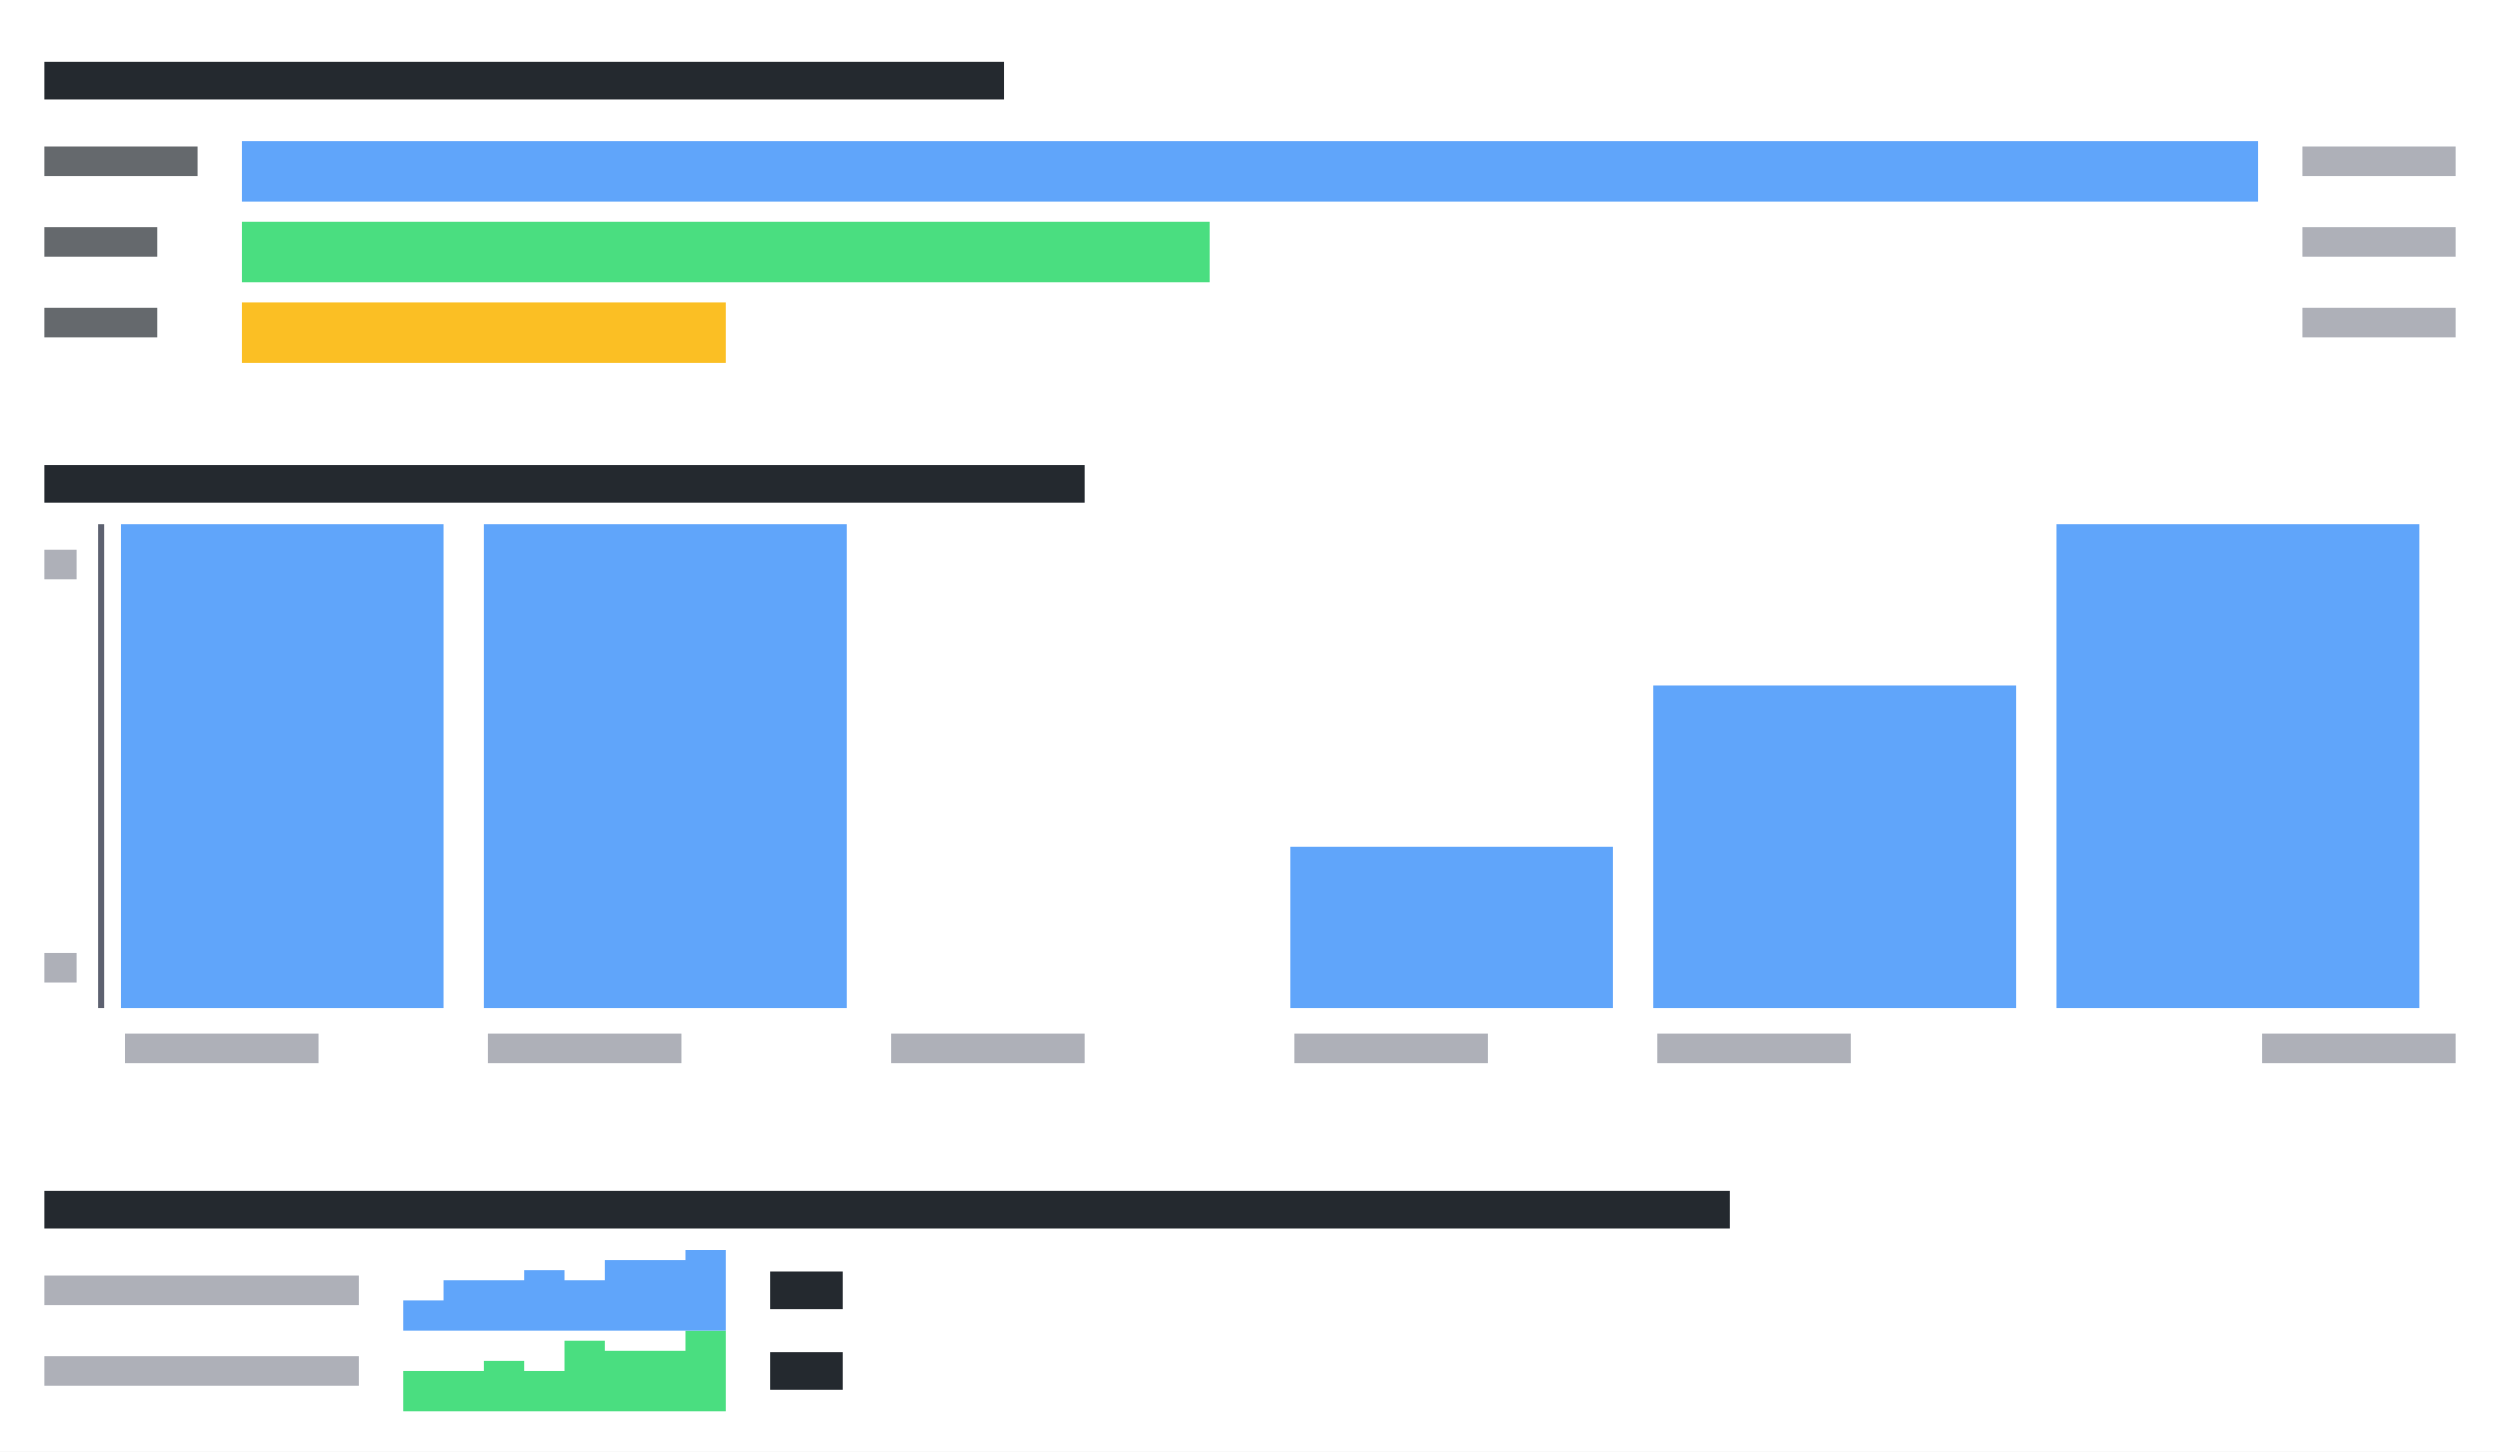
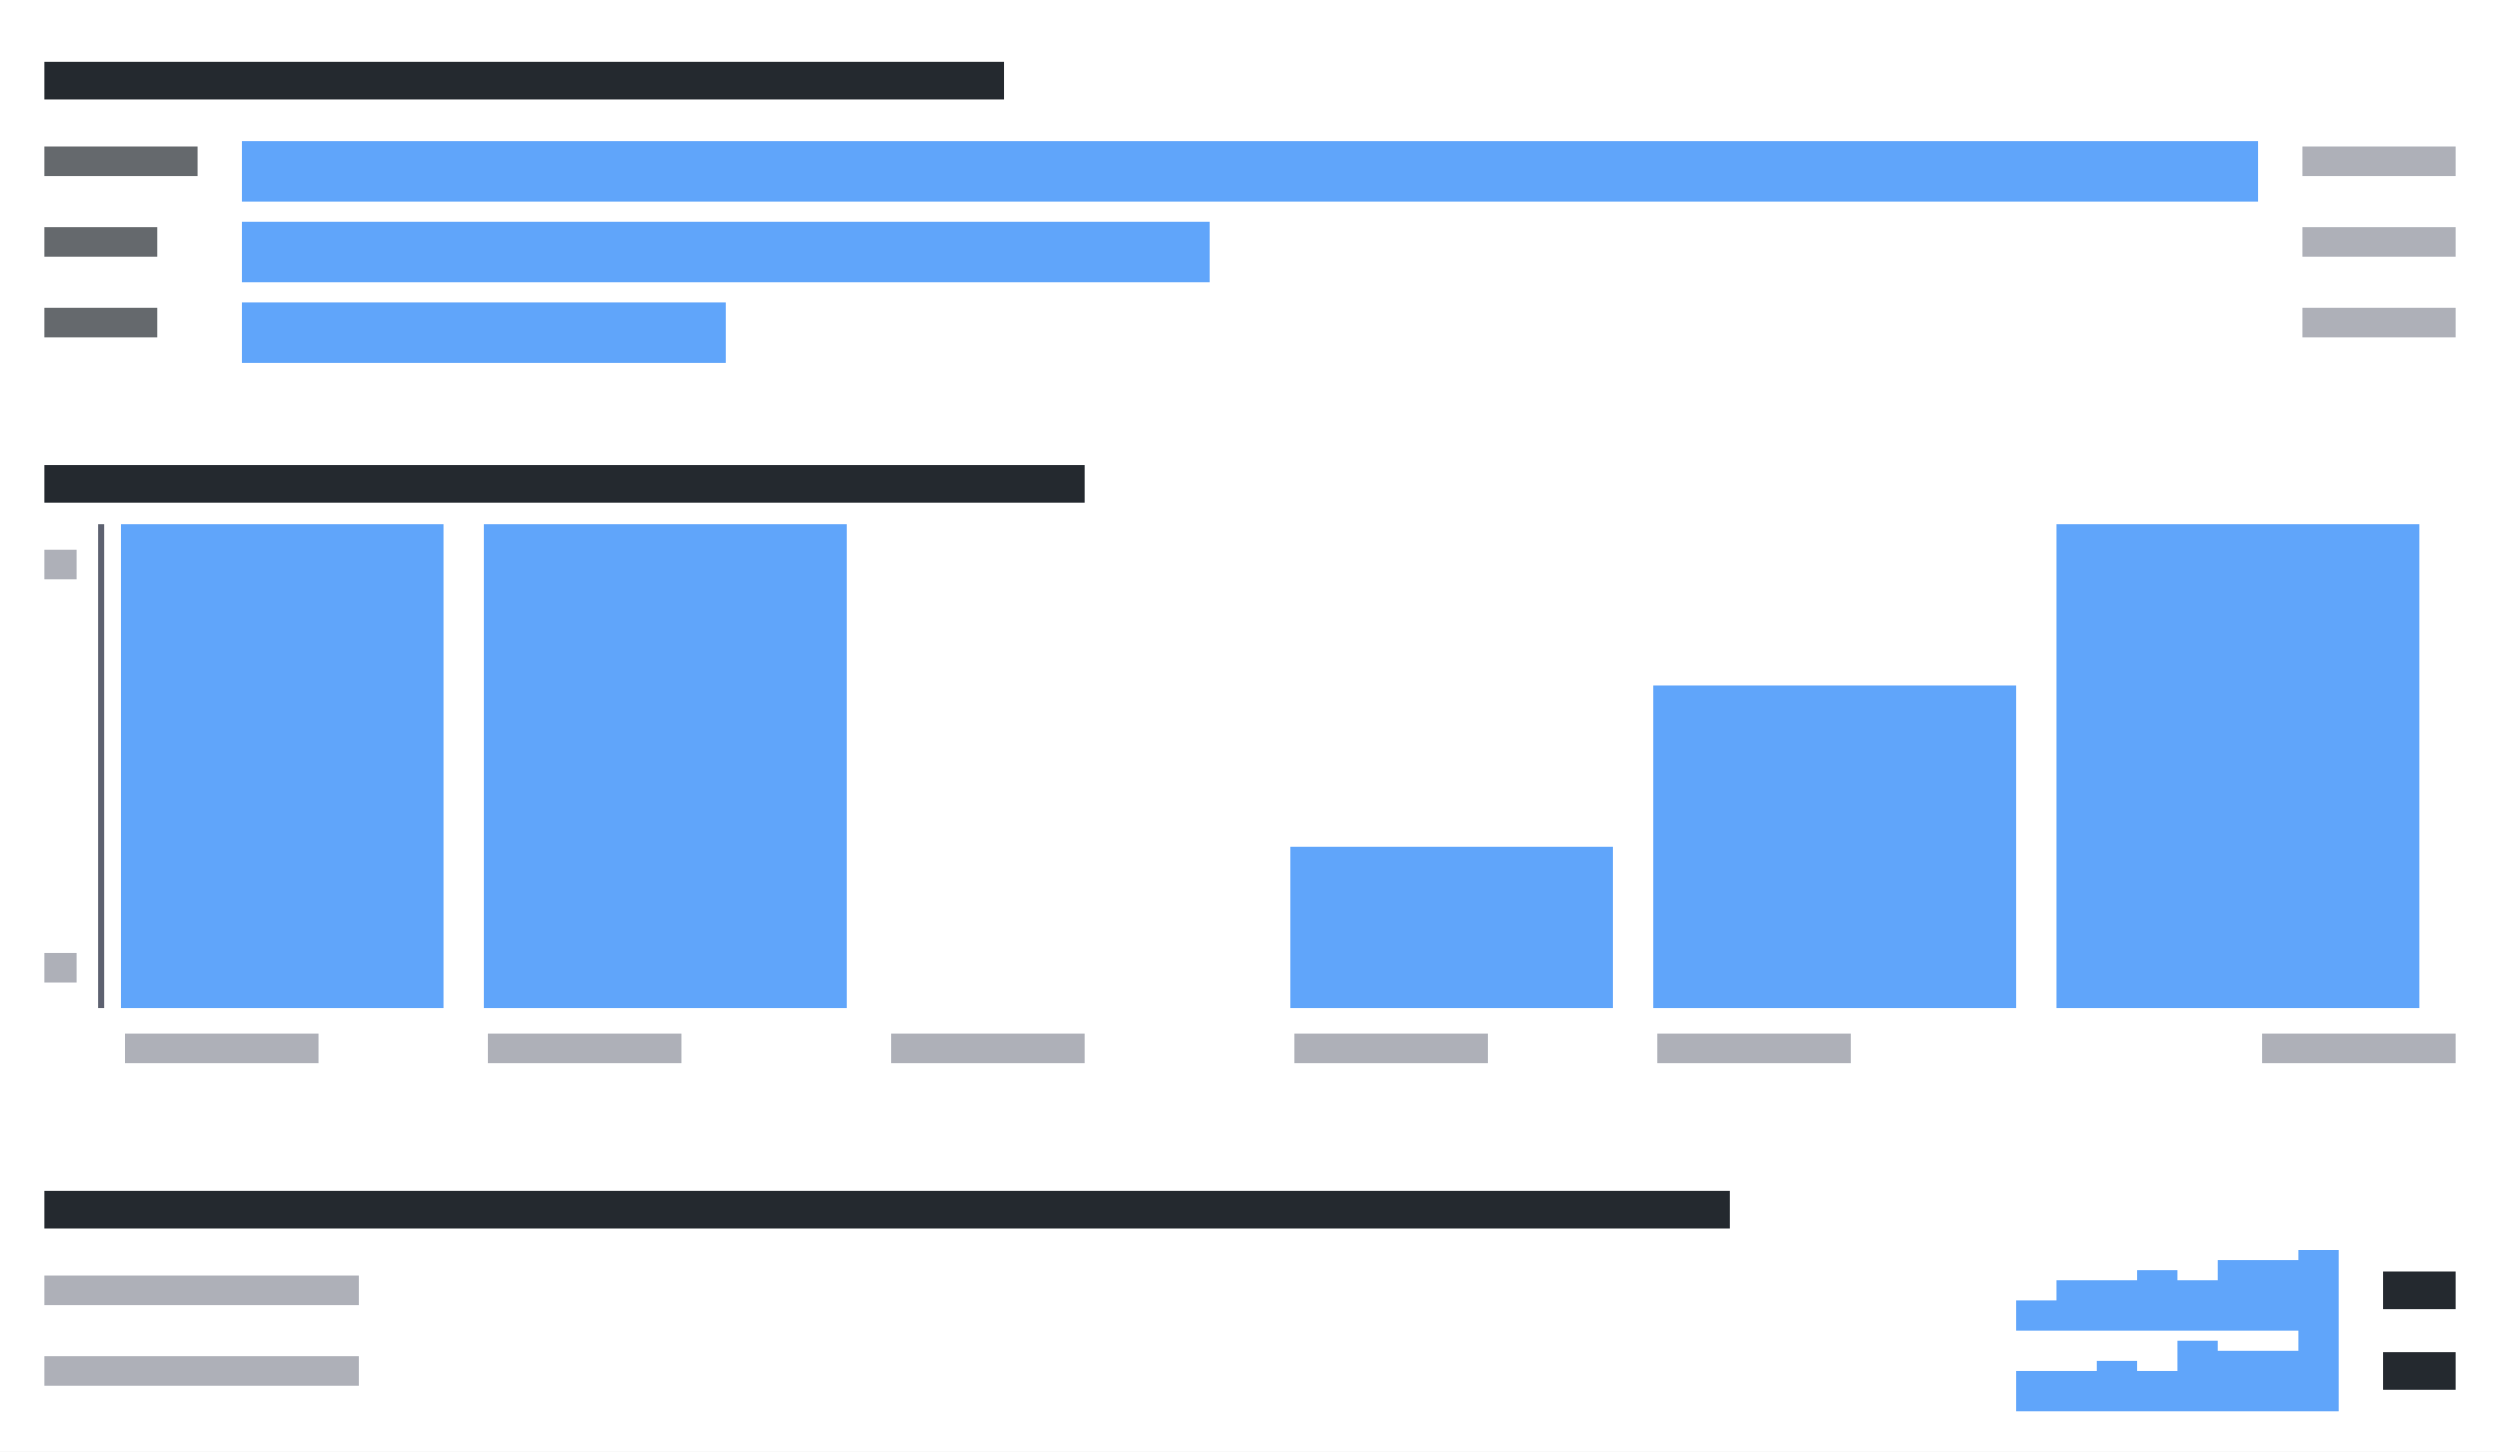
<svg xmlns="http://www.w3.org/2000/svg" viewBox="0 0 372 216" preserveAspectRatio="xMinYMin slice">
  <rect width="100%" height="100%" fill="#ffffff" />
  <g transform="translate(6 6)">
    <path fill="#24292f" opacity="0.7" d="M0.6 15.8h22.8v4.4h-22.8zM0.6 27.8h16.8v4.4h-16.8zM0.6 39.8h16.8v4.4h-16.8z" />
-     <path fill="#24292f" d="M0.6 3.2h142.8v5.6h-142.8zM0.6 63.2h154.8v5.6h-154.8zM0.6 171.2h250.8v5.6h-250.8zM108.6 183.2h10.8v5.6h-10.8zM108.6 195.2h10.8v5.6h-10.8z" />
-     <path fill="#4ade80" d="M30 27h6v9h-6zM36 27h6v9h-6zM42 27h6v9h-6zM48 27h6v9h-6zM54 27h6v9h-6zM60 27h6v9h-6zM66 27h6v9h-6zM72 27h6v9h-6zM78 27h6v9h-6zM84 27h6v9h-6zM90 27h6v9h-6zM96 27h6v9h-6zM102 27h6v9h-6zM108 27h6v9h-6zM114 27h6v9h-6zM120 27h6v9h-6zM126 27h6v9h-6zM132 27h6v9h-6zM138 27h6v9h-6zM144 27h6v9h-6zM150 27h6v9h-6zM156 27h6v9h-6zM162 27h6v9h-6zM168 27h6v9h-6zM54 198h6v6h-6zM60 198h6v6h-6zM66 196.5h6v7.5h-6zM72 198h6v6h-6zM78 193.5h6v10.5h-6zM84 195h6v9h-6zM90 195h6v9h-6zM96 192h6v12h-6z" />
+     <path fill="#24292f" d="M0.6 3.2h142.8v5.6h-142.8zM0.6 63.2h154.8v5.6h-154.8zM0.6 171.2h250.8v5.6h-250.8zM348.6 183.2h10.8v5.6h-10.8zM348.6 195.2h10.8v5.6h-10.8z" />
    <path fill="#4b5060" opacity="0.9" d="M8.6 72h0.9v6.4h-0.9zM8.6 77.6h0.9v6.4h-0.9zM8.6 84h0.9v6.4h-0.9zM8.6 89.6h0.9v6.4h-0.9zM8.6 96h0.9v6.4h-0.9zM8.6 101.6h0.9v6.4h-0.9zM8.6 108h0.9v6.4h-0.9zM8.6 113.6h0.9v6.4h-0.9zM8.6 120h0.9v6.4h-0.9zM8.6 125.6h0.9v6.4h-0.9zM8.6 132h0.9v6.4h-0.9zM8.6 137.6h0.9v6.4h-0.9z" />
-     <path fill="#60a5fa" d="M30 15h6v9h-6zM36 15h6v9h-6zM42 15h6v9h-6zM48 15h6v9h-6zM54 15h6v9h-6zM60 15h6v9h-6zM66 15h6v9h-6zM72 15h6v9h-6zM78 15h6v9h-6zM84 15h6v9h-6zM90 15h6v9h-6zM96 15h6v9h-6zM102 15h6v9h-6zM108 15h6v9h-6zM114 15h6v9h-6zM120 15h6v9h-6zM126 15h6v9h-6zM132 15h6v9h-6zM138 15h6v9h-6zM144 15h6v9h-6zM150 15h6v9h-6zM156 15h6v9h-6zM162 15h6v9h-6zM168 15h6v9h-6zM174 15h6v9h-6zM180 15h6v9h-6zM186 15h6v9h-6zM192 15h6v9h-6zM198 15h6v9h-6zM204 15h6v9h-6zM210 15h6v9h-6zM216 15h6v9h-6zM222 15h6v9h-6zM228 15h6v9h-6zM234 15h6v9h-6zM240 15h6v9h-6zM246 15h6v9h-6zM252 15h6v9h-6zM258 15h6v9h-6zM264 15h6v9h-6zM270 15h6v9h-6zM276 15h6v9h-6zM282 15h6v9h-6zM288 15h6v9h-6zM294 15h6v9h-6zM300 15h6v9h-6zM306 15h6v9h-6zM312 15h6v9h-6zM318 15h6v9h-6zM324 15h6v9h-6zM12 72h6v12h-6zM18 72h6v12h-6zM24 72h6v12h-6zM30 72h6v12h-6zM36 72h6v12h-6zM42 72h6v12h-6zM48 72h6v12h-6zM54 72h6v12h-6zM66 72h6v12h-6zM72 72h6v12h-6zM78 72h6v12h-6zM84 72h6v12h-6zM90 72h6v12h-6zM96 72h6v12h-6zM102 72h6v12h-6zM108 72h6v12h-6zM114 72h6v12h-6zM300 72h6v12h-6zM306 72h6v12h-6zM312 72h6v12h-6zM318 72h6v12h-6zM324 72h6v12h-6zM330 72h6v12h-6zM336 72h6v12h-6zM342 72h6v12h-6zM348 72h6v12h-6zM12 84h6v12h-6zM18 84h6v12h-6zM24 84h6v12h-6zM30 84h6v12h-6zM36 84h6v12h-6zM42 84h6v12h-6zM48 84h6v12h-6zM54 84h6v12h-6zM66 84h6v12h-6zM72 84h6v12h-6zM78 84h6v12h-6zM84 84h6v12h-6zM90 84h6v12h-6zM96 84h6v12h-6zM102 84h6v12h-6zM108 84h6v12h-6zM114 84h6v12h-6zM300 84h6v12h-6zM306 84h6v12h-6zM312 84h6v12h-6zM318 84h6v12h-6zM324 84h6v12h-6zM330 84h6v12h-6zM336 84h6v12h-6zM342 84h6v12h-6zM348 84h6v12h-6zM12 96h6v12h-6zM18 96h6v12h-6zM24 96h6v12h-6zM30 96h6v12h-6zM36 96h6v12h-6zM42 96h6v12h-6zM48 96h6v12h-6zM54 96h6v12h-6zM66 96h6v12h-6zM72 96h6v12h-6zM78 96h6v12h-6zM84 96h6v12h-6zM90 96h6v12h-6zM96 96h6v12h-6zM102 96h6v12h-6zM108 96h6v12h-6zM114 96h6v12h-6zM240 96h6v12h-6zM246 96h6v12h-6zM252 96h6v12h-6zM258 96h6v12h-6zM264 96h6v12h-6zM270 96h6v12h-6zM276 96h6v12h-6zM282 96h6v12h-6zM288 96h6v12h-6zM300 96h6v12h-6zM306 96h6v12h-6zM312 96h6v12h-6zM318 96h6v12h-6zM324 96h6v12h-6zM330 96h6v12h-6zM336 96h6v12h-6zM342 96h6v12h-6zM348 96h6v12h-6zM12 108h6v12h-6zM18 108h6v12h-6zM24 108h6v12h-6zM30 108h6v12h-6zM36 108h6v12h-6zM42 108h6v12h-6zM48 108h6v12h-6zM54 108h6v12h-6zM66 108h6v12h-6zM72 108h6v12h-6zM78 108h6v12h-6zM84 108h6v12h-6zM90 108h6v12h-6zM96 108h6v12h-6zM102 108h6v12h-6zM108 108h6v12h-6zM114 108h6v12h-6zM240 108h6v12h-6zM246 108h6v12h-6zM252 108h6v12h-6zM258 108h6v12h-6zM264 108h6v12h-6zM270 108h6v12h-6zM276 108h6v12h-6zM282 108h6v12h-6zM288 108h6v12h-6zM300 108h6v12h-6zM306 108h6v12h-6zM312 108h6v12h-6zM318 108h6v12h-6zM324 108h6v12h-6zM330 108h6v12h-6zM336 108h6v12h-6zM342 108h6v12h-6zM348 108h6v12h-6zM12 120h6v12h-6zM18 120h6v12h-6zM24 120h6v12h-6zM30 120h6v12h-6zM36 120h6v12h-6zM42 120h6v12h-6zM48 120h6v12h-6zM54 120h6v12h-6zM66 120h6v12h-6zM72 120h6v12h-6zM78 120h6v12h-6zM84 120h6v12h-6zM90 120h6v12h-6zM96 120h6v12h-6zM102 120h6v12h-6zM108 120h6v12h-6zM114 120h6v12h-6zM186 120h6v12h-6zM192 120h6v12h-6zM198 120h6v12h-6zM204 120h6v12h-6zM210 120h6v12h-6zM216 120h6v12h-6zM222 120h6v12h-6zM228 120h6v12h-6zM240 120h6v12h-6zM246 120h6v12h-6zM252 120h6v12h-6zM258 120h6v12h-6zM264 120h6v12h-6zM270 120h6v12h-6zM276 120h6v12h-6zM282 120h6v12h-6zM288 120h6v12h-6zM300 120h6v12h-6zM306 120h6v12h-6zM312 120h6v12h-6zM318 120h6v12h-6zM324 120h6v12h-6zM330 120h6v12h-6zM336 120h6v12h-6zM342 120h6v12h-6zM348 120h6v12h-6zM12 132h6v12h-6zM18 132h6v12h-6zM24 132h6v12h-6zM30 132h6v12h-6zM36 132h6v12h-6zM42 132h6v12h-6zM48 132h6v12h-6zM54 132h6v12h-6zM66 132h6v12h-6zM72 132h6v12h-6zM78 132h6v12h-6zM84 132h6v12h-6zM90 132h6v12h-6zM96 132h6v12h-6zM102 132h6v12h-6zM108 132h6v12h-6zM114 132h6v12h-6zM186 132h6v12h-6zM192 132h6v12h-6zM198 132h6v12h-6zM204 132h6v12h-6zM210 132h6v12h-6zM216 132h6v12h-6zM222 132h6v12h-6zM228 132h6v12h-6zM240 132h6v12h-6zM246 132h6v12h-6zM252 132h6v12h-6zM258 132h6v12h-6zM264 132h6v12h-6zM270 132h6v12h-6zM276 132h6v12h-6zM282 132h6v12h-6zM288 132h6v12h-6zM300 132h6v12h-6zM306 132h6v12h-6zM312 132h6v12h-6zM318 132h6v12h-6zM324 132h6v12h-6zM330 132h6v12h-6zM336 132h6v12h-6zM342 132h6v12h-6zM348 132h6v12h-6zM54 187.5h6v4.5h-6zM60 184.5h6v7.5h-6zM66 184.5h6v7.5h-6zM72 183h6v9h-6zM78 184.5h6v7.5h-6zM84 181.5h6v10.5h-6zM90 181.5h6v10.5h-6zM96 180h6v12h-6z" />
+     <path fill="#60a5fa" d="M30 15h6v9h-6zM36 15h6v9h-6zM42 15h6v9h-6zM48 15h6v9h-6zM54 15h6v9h-6zM60 15h6v9h-6zM66 15h6v9h-6zM72 15h6v9h-6zM78 15h6v9h-6zM84 15h6v9h-6zM90 15h6v9h-6zM96 15h6v9h-6zM102 15h6v9h-6zM108 15h6v9h-6zM114 15h6v9h-6zM120 15h6v9h-6zM126 15h6v9h-6zM132 15h6v9h-6zM138 15h6v9h-6zM144 15h6v9h-6zM150 15h6v9h-6zM156 15h6v9h-6zM162 15h6v9h-6zM168 15h6v9h-6zM174 15h6v9h-6zM180 15h6v9h-6zM186 15h6v9h-6zM192 15h6v9h-6zM198 15h6v9h-6zM204 15h6v9h-6zM210 15h6v9h-6zM216 15h6v9h-6zM222 15h6v9h-6zM228 15h6v9h-6zM234 15h6v9h-6zM240 15h6v9h-6zM246 15h6v9h-6zM252 15h6v9h-6zM258 15h6v9h-6zM264 15h6v9h-6zM270 15h6v9h-6zM276 15h6v9h-6zM282 15h6v9h-6zM288 15h6v9h-6zM294 15h6v9h-6zM300 15h6v9h-6zM306 15h6v9h-6zM312 15h6v9h-6zM318 15h6v9h-6zM324 15h6v9h-6zM30 27h6v9h-6zM36 27h6v9h-6zM42 27h6v9h-6zM48 27h6v9h-6zM54 27h6v9h-6zM60 27h6v9h-6zM66 27h6v9h-6zM72 27h6v9h-6zM78 27h6v9h-6zM84 27h6v9h-6zM90 27h6v9h-6zM96 27h6v9h-6zM102 27h6v9h-6zM108 27h6v9h-6zM114 27h6v9h-6zM120 27h6v9h-6zM126 27h6v9h-6zM132 27h6v9h-6zM138 27h6v9h-6zM144 27h6v9h-6zM150 27h6v9h-6zM156 27h6v9h-6zM162 27h6v9h-6zM168 27h6v9h-6zM30 39h6v9h-6zM36 39h6v9h-6zM42 39h6v9h-6zM48 39h6v9h-6zM54 39h6v9h-6zM60 39h6v9h-6zM66 39h6v9h-6zM72 39h6v9h-6zM78 39h6v9h-6zM84 39h6v9h-6zM90 39h6v9h-6zM96 39h6v9h-6zM12 72h6v12h-6zM18 72h6v12h-6zM24 72h6v12h-6zM30 72h6v12h-6zM36 72h6v12h-6zM42 72h6v12h-6zM48 72h6v12h-6zM54 72h6v12h-6zM66 72h6v12h-6zM72 72h6v12h-6zM78 72h6v12h-6zM84 72h6v12h-6zM90 72h6v12h-6zM96 72h6v12h-6zM102 72h6v12h-6zM108 72h6v12h-6zM114 72h6v12h-6zM300 72h6v12h-6zM306 72h6v12h-6zM312 72h6v12h-6zM318 72h6v12h-6zM324 72h6v12h-6zM330 72h6v12h-6zM336 72h6v12h-6zM342 72h6v12h-6zM348 72h6v12h-6zM12 84h6v12h-6zM18 84h6v12h-6zM24 84h6v12h-6zM30 84h6v12h-6zM36 84h6v12h-6zM42 84h6v12h-6zM48 84h6v12h-6zM54 84h6v12h-6zM66 84h6v12h-6zM72 84h6v12h-6zM78 84h6v12h-6zM84 84h6v12h-6zM90 84h6v12h-6zM96 84h6v12h-6zM102 84h6v12h-6zM108 84h6v12h-6zM114 84h6v12h-6zM300 84h6v12h-6zM306 84h6v12h-6zM312 84h6v12h-6zM318 84h6v12h-6zM324 84h6v12h-6zM330 84h6v12h-6zM336 84h6v12h-6zM342 84h6v12h-6zM348 84h6v12h-6zM12 96h6v12h-6zM18 96h6v12h-6zM24 96h6v12h-6zM30 96h6v12h-6zM36 96h6v12h-6zM42 96h6v12h-6zM48 96h6v12h-6zM54 96h6v12h-6zM66 96h6v12h-6zM72 96h6v12h-6zM78 96h6v12h-6zM84 96h6v12h-6zM90 96h6v12h-6zM96 96h6v12h-6zM102 96h6v12h-6zM108 96h6v12h-6zM114 96h6v12h-6zM240 96h6v12h-6zM246 96h6v12h-6zM252 96h6v12h-6zM258 96h6v12h-6zM264 96h6v12h-6zM270 96h6v12h-6zM276 96h6v12h-6zM282 96h6v12h-6zM288 96h6v12h-6zM300 96h6v12h-6zM306 96h6v12h-6zM312 96h6v12h-6zM318 96h6v12h-6zM324 96h6v12h-6zM330 96h6v12h-6zM336 96h6v12h-6zM342 96h6v12h-6zM348 96h6v12h-6zM12 108h6v12h-6zM18 108h6v12h-6zM24 108h6v12h-6zM30 108h6v12h-6zM36 108h6v12h-6zM42 108h6v12h-6zM48 108h6v12h-6zM54 108h6v12h-6zM66 108h6v12h-6zM72 108h6v12h-6zM78 108h6v12h-6zM84 108h6v12h-6zM90 108h6v12h-6zM96 108h6v12h-6zM102 108h6v12h-6zM108 108h6v12h-6zM114 108h6v12h-6zM240 108h6v12h-6zM246 108h6v12h-6zM252 108h6v12h-6zM258 108h6v12h-6zM264 108h6v12h-6zM270 108h6v12h-6zM276 108h6v12h-6zM282 108h6v12h-6zM288 108h6v12h-6zM300 108h6v12h-6zM306 108h6v12h-6zM312 108h6v12h-6zM318 108h6v12h-6zM324 108h6v12h-6zM330 108h6v12h-6zM336 108h6v12h-6zM342 108h6v12h-6zM348 108h6v12h-6zM12 120h6v12h-6zM18 120h6v12h-6zM24 120h6v12h-6zM30 120h6v12h-6zM36 120h6v12h-6zM42 120h6v12h-6zM48 120h6v12h-6zM54 120h6v12h-6zM66 120h6v12h-6zM72 120h6v12h-6zM78 120h6v12h-6zM84 120h6v12h-6zM90 120h6v12h-6zM96 120h6v12h-6zM102 120h6v12h-6zM108 120h6v12h-6zM114 120h6v12h-6zM186 120h6v12h-6zM192 120h6v12h-6zM198 120h6v12h-6zM204 120h6v12h-6zM210 120h6v12h-6zM216 120h6v12h-6zM222 120h6v12h-6zM228 120h6v12h-6zM240 120h6v12h-6zM246 120h6v12h-6zM252 120h6v12h-6zM258 120h6v12h-6zM264 120h6v12h-6zM270 120h6v12h-6zM276 120h6v12h-6zM282 120h6v12h-6zM288 120h6v12h-6zM300 120h6v12h-6zM306 120h6v12h-6zM312 120h6v12h-6zM318 120h6v12h-6zM324 120h6v12h-6zM330 120h6v12h-6zM336 120h6v12h-6zM342 120h6v12h-6zM348 120h6v12h-6zM12 132h6v12h-6zM18 132h6v12h-6zM24 132h6v12h-6zM30 132h6v12h-6zM36 132h6v12h-6zM42 132h6v12h-6zM48 132h6v12h-6zM54 132h6v12h-6zM66 132h6v12h-6zM72 132h6v12h-6zM78 132h6v12h-6zM84 132h6v12h-6zM90 132h6v12h-6zM96 132h6v12h-6zM102 132h6v12h-6zM108 132h6v12h-6zM114 132h6v12h-6zM186 132h6v12h-6zM192 132h6v12h-6zM198 132h6v12h-6zM204 132h6v12h-6zM210 132h6v12h-6zM216 132h6v12h-6zM222 132h6v12h-6zM228 132h6v12h-6zM240 132h6v12h-6zM246 132h6v12h-6zM252 132h6v12h-6zM258 132h6v12h-6zM264 132h6v12h-6zM270 132h6v12h-6zM276 132h6v12h-6zM282 132h6v12h-6zM288 132h6v12h-6zM300 132h6v12h-6zM306 132h6v12h-6zM312 132h6v12h-6zM318 132h6v12h-6zM324 132h6v12h-6zM330 132h6v12h-6zM336 132h6v12h-6zM342 132h6v12h-6zM348 132h6v12h-6zM294 187.5h6v4.5h-6zM300 184.5h6v7.5h-6zM306 184.5h6v7.5h-6zM312 183h6v9h-6zM318 184.5h6v7.5h-6zM324 181.5h6v10.5h-6zM330 181.5h6v10.5h-6zM336 180h6v12h-6zM294 198h6v6h-6zM300 198h6v6h-6zM306 196.5h6v7.5h-6zM312 198h6v6h-6zM318 193.5h6v10.5h-6zM324 195h6v9h-6zM330 195h6v9h-6zM336 192h6v12h-6z" />
    <path fill="#8b8f9a" opacity="0.7" d="M336.6 15.8h22.8v4.4h-22.8zM336.6 27.8h22.8v4.4h-22.8zM336.6 39.8h22.8v4.4h-22.8zM0.6 75.8h4.8v4.4h-4.8zM0.6 135.8h4.8v4.4h-4.8zM12.6 147.8h28.8v4.4h-28.8zM66.6 147.8h28.8v4.4h-28.8zM126.6 147.8h28.8v4.4h-28.8zM186.6 147.8h28.8v4.4h-28.8zM240.6 147.8h28.8v4.4h-28.8zM330.6 147.8h28.8v4.4h-28.8zM0.6 183.8h46.8v4.4h-46.8zM0.6 195.8h46.8v4.4h-46.8z" />
-     <path fill="#fbbf24" d="M30 39h6v9h-6zM36 39h6v9h-6zM42 39h6v9h-6zM48 39h6v9h-6zM54 39h6v9h-6zM60 39h6v9h-6zM66 39h6v9h-6zM72 39h6v9h-6zM78 39h6v9h-6zM84 39h6v9h-6zM90 39h6v9h-6zM96 39h6v9h-6z" />
  </g>
</svg>
